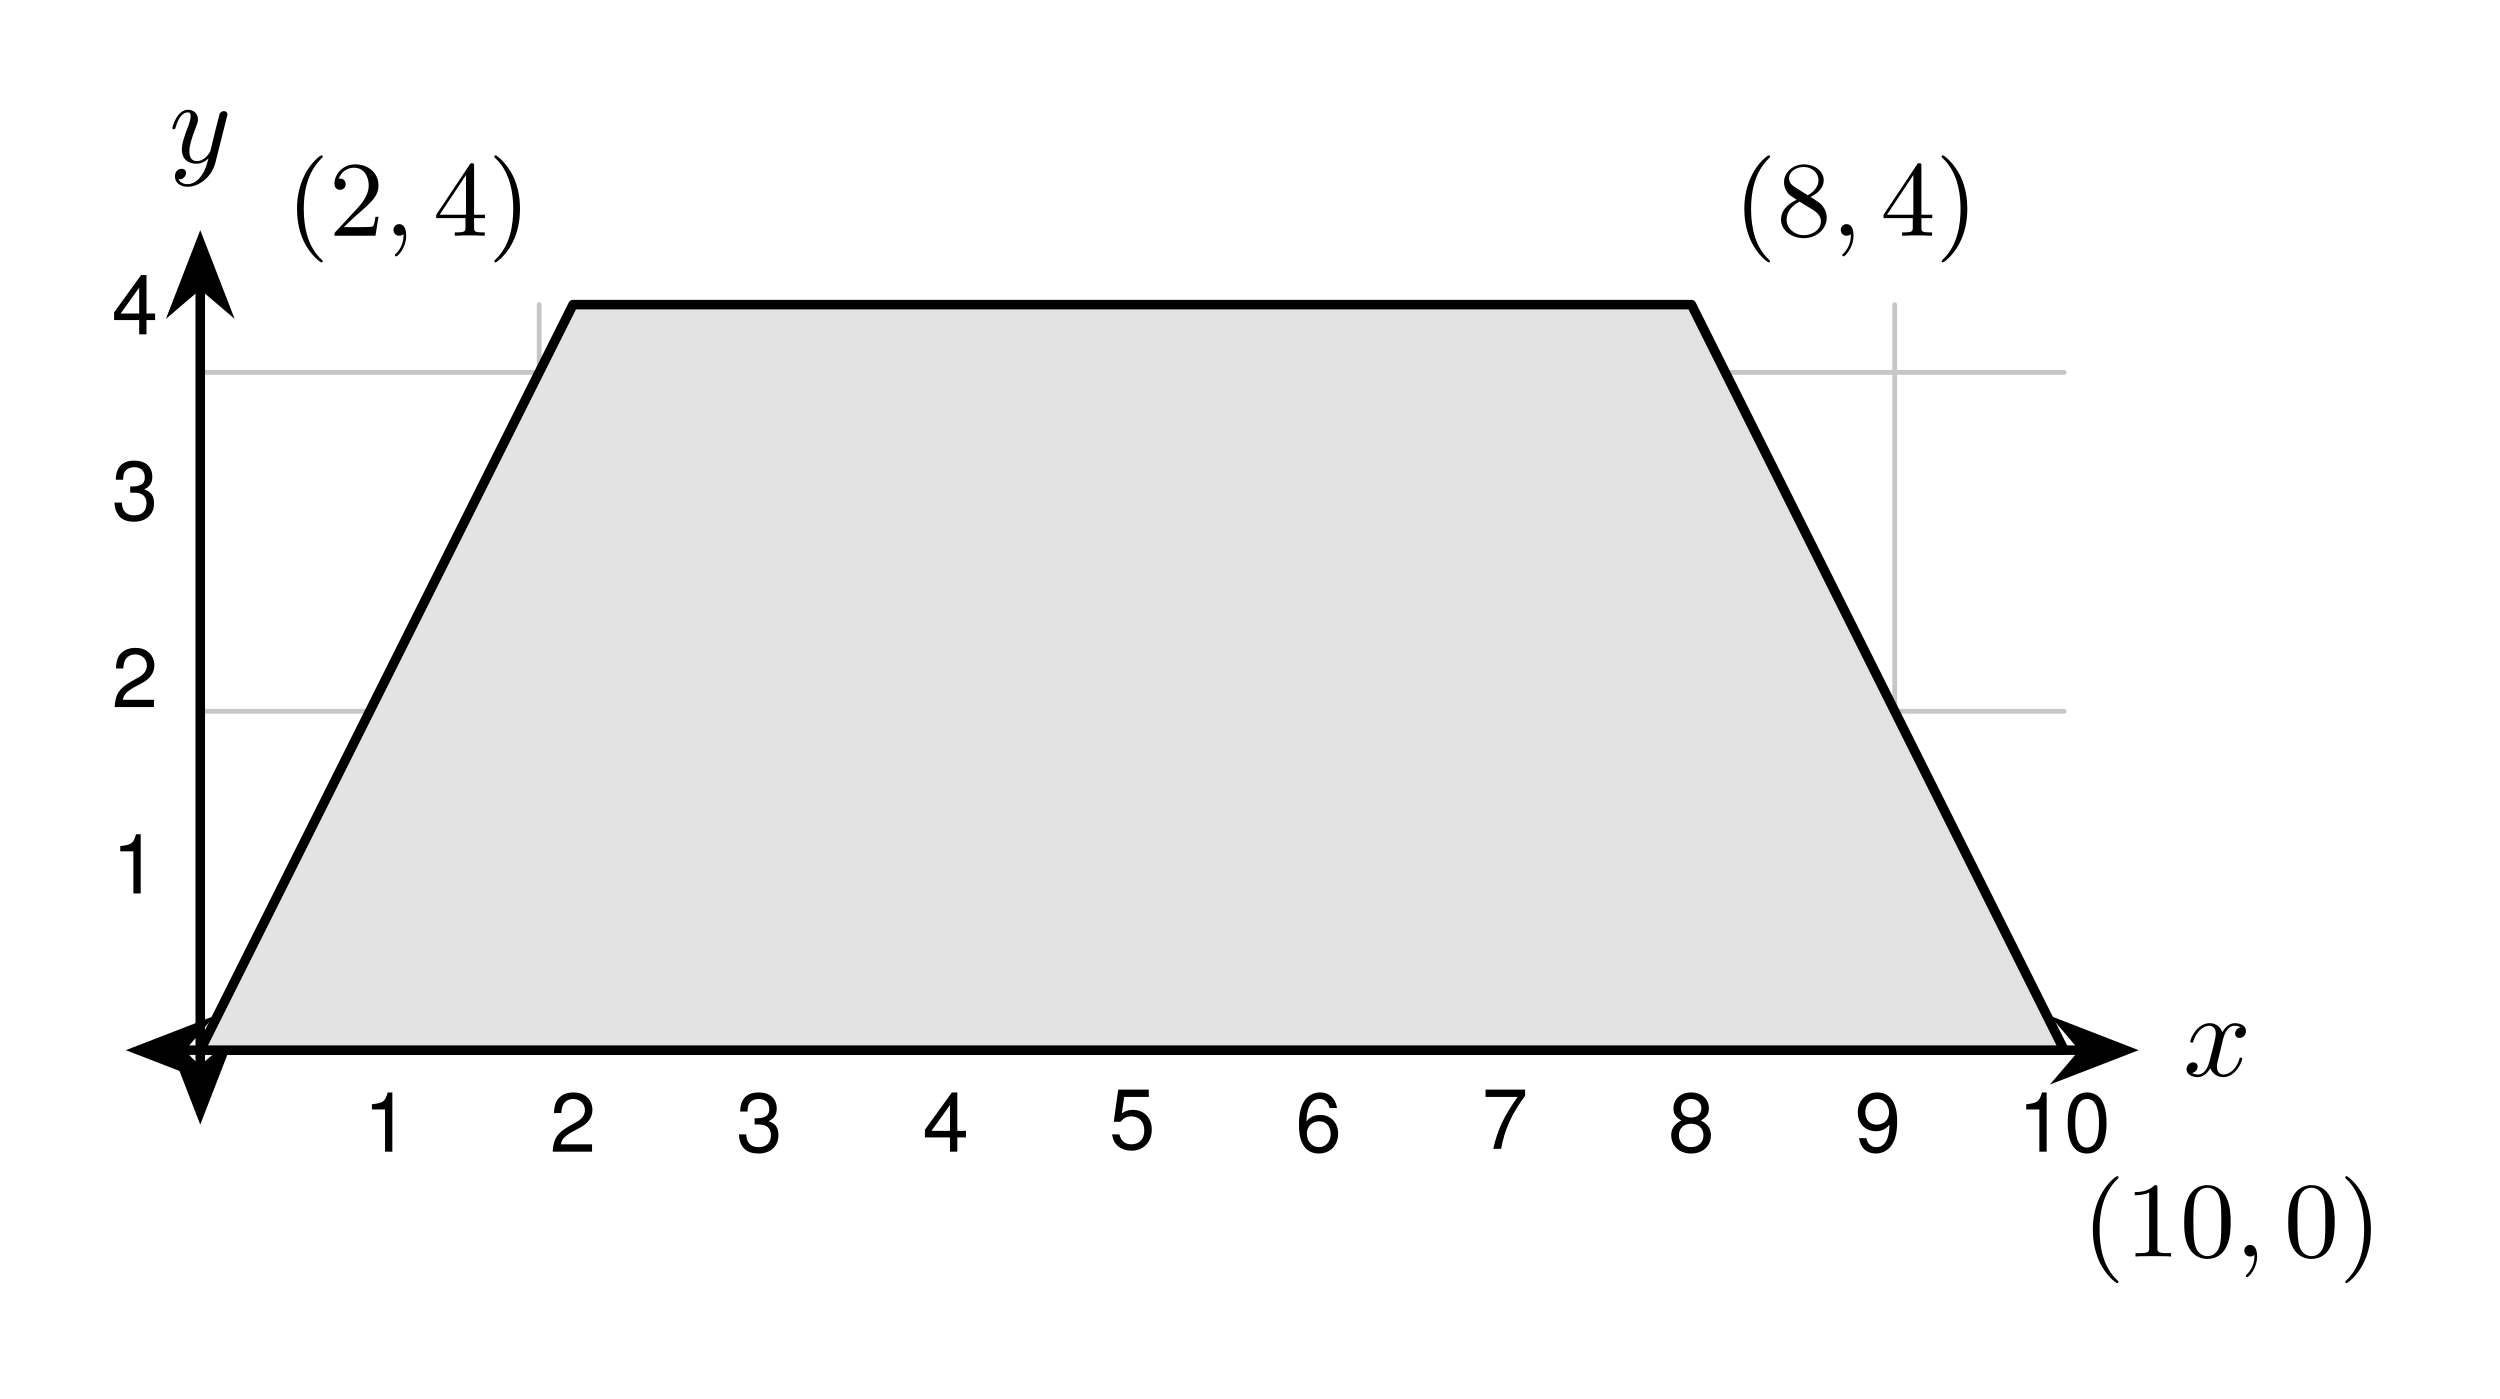
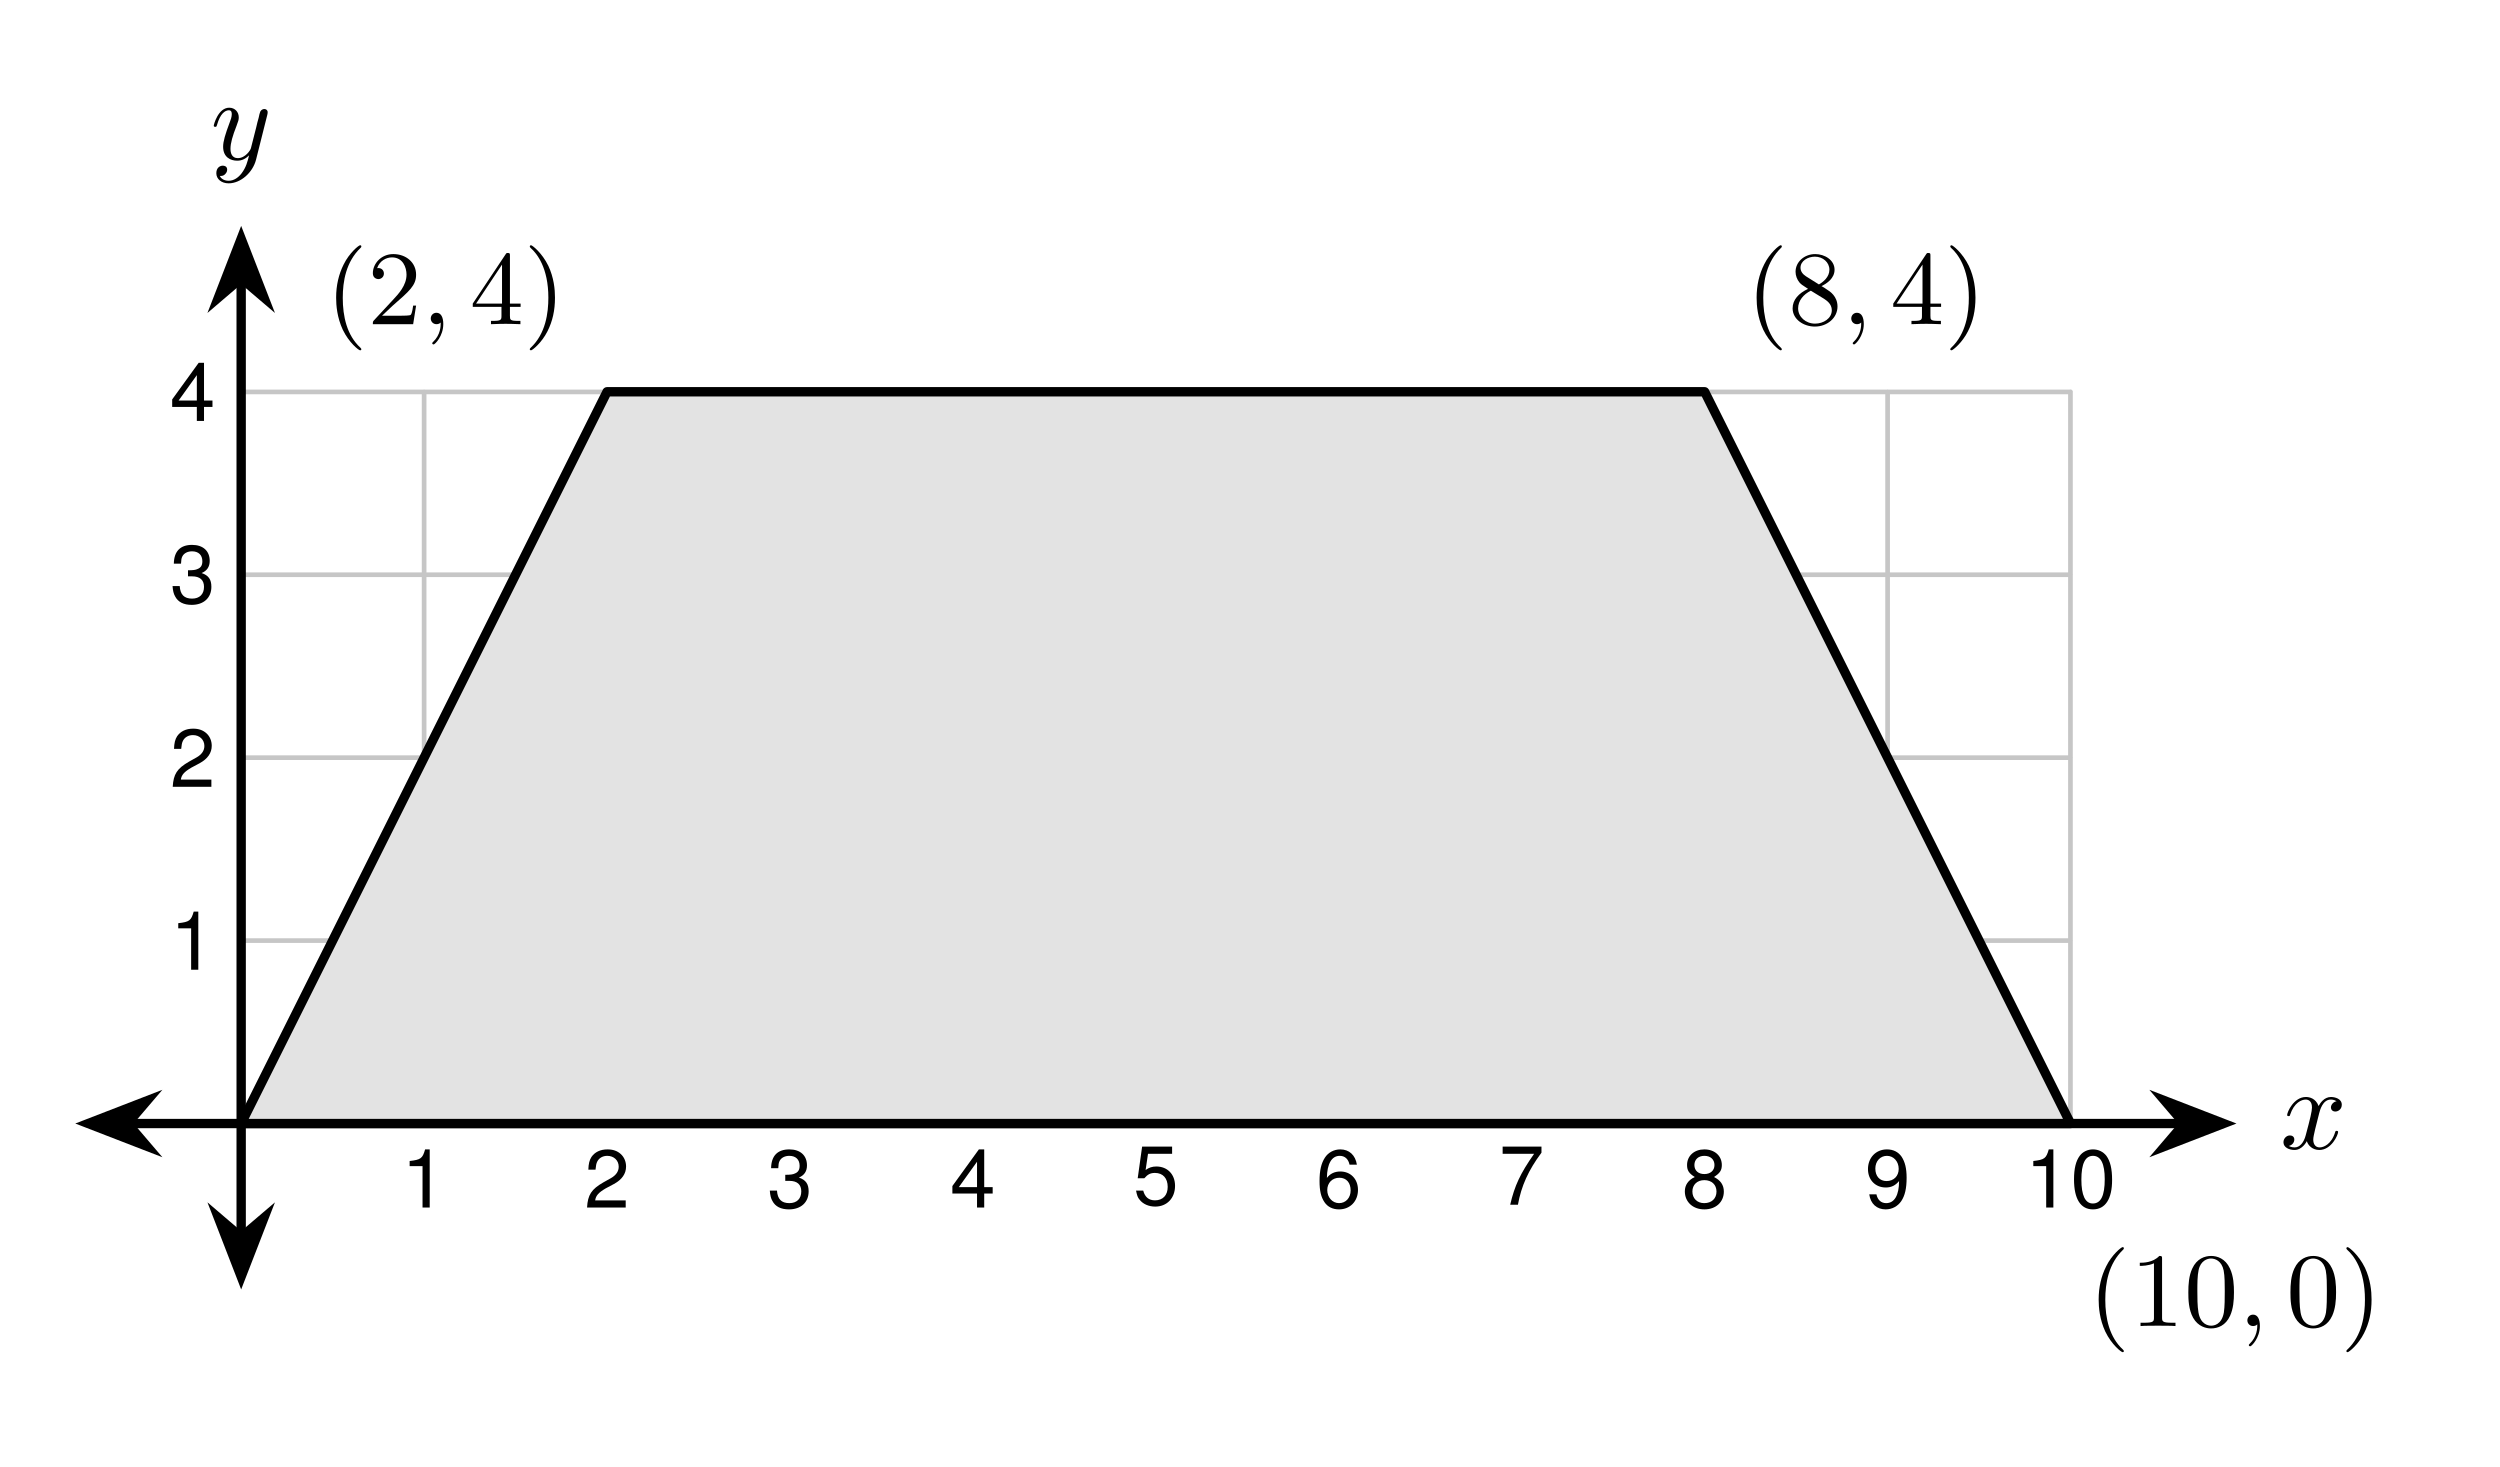
- <svg xmlns="http://www.w3.org/2000/svg" xmlns:xlink="http://www.w3.org/1999/xlink" width="208.474" height="116.642" viewBox="0 0 208.474 116.642">
+ <svg xmlns="http://www.w3.org/2000/svg" xmlns:xlink="http://www.w3.org/1999/xlink" width="212.302" height="124.553" viewBox="0 0 212.302 124.553">
  <defs>
    <g>
      <g id="glyph-0-0">
-         <path d="M 3.312 -3 C 3.375 -3.266 3.609 -4.172 4.297 -4.172 C 4.359 -4.172 4.594 -4.172 4.797 -4.047 C 4.516 -4 4.328 -3.75 4.328 -3.516 C 4.328 -3.344 4.438 -3.156 4.703 -3.156 C 4.922 -3.156 5.234 -3.344 5.234 -3.734 C 5.234 -4.25 4.656 -4.391 4.312 -4.391 C 3.734 -4.391 3.391 -3.859 3.266 -3.641 C 3.016 -4.297 2.484 -4.391 2.203 -4.391 C 1.156 -4.391 0.594 -3.109 0.594 -2.859 C 0.594 -2.766 0.703 -2.766 0.719 -2.766 C 0.797 -2.766 0.828 -2.781 0.844 -2.875 C 1.188 -3.922 1.844 -4.172 2.172 -4.172 C 2.359 -4.172 2.719 -4.078 2.719 -3.516 C 2.719 -3.203 2.547 -2.531 2.172 -1.141 C 2.016 -0.531 1.672 -0.109 1.234 -0.109 C 1.172 -0.109 0.938 -0.109 0.734 -0.234 C 0.984 -0.281 1.203 -0.5 1.203 -0.781 C 1.203 -1.047 0.984 -1.125 0.828 -1.125 C 0.531 -1.125 0.281 -0.859 0.281 -0.547 C 0.281 -0.094 0.781 0.109 1.219 0.109 C 1.875 0.109 2.234 -0.594 2.266 -0.641 C 2.391 -0.281 2.75 0.109 3.344 0.109 C 4.359 0.109 4.922 -1.172 4.922 -1.422 C 4.922 -1.516 4.844 -1.516 4.812 -1.516 C 4.719 -1.516 4.703 -1.484 4.688 -1.406 C 4.359 -0.344 3.672 -0.109 3.359 -0.109 C 2.969 -0.109 2.812 -0.422 2.812 -0.766 C 2.812 -0.984 2.875 -1.203 2.984 -1.641 Z M 3.312 -3 " />
+         <path d="M 3.312 -3 C 3.375 -3.25 3.609 -4.172 4.297 -4.172 C 4.344 -4.172 4.578 -4.172 4.797 -4.031 C 4.516 -3.984 4.312 -3.734 4.312 -3.5 C 4.312 -3.344 4.422 -3.156 4.688 -3.156 C 4.906 -3.156 5.234 -3.328 5.234 -3.734 C 5.234 -4.25 4.641 -4.391 4.312 -4.391 C 3.734 -4.391 3.391 -3.859 3.266 -3.625 C 3.016 -4.281 2.484 -4.391 2.188 -4.391 C 1.156 -4.391 0.594 -3.109 0.594 -2.859 C 0.594 -2.766 0.688 -2.766 0.719 -2.766 C 0.797 -2.766 0.828 -2.781 0.844 -2.875 C 1.188 -3.922 1.828 -4.172 2.172 -4.172 C 2.359 -4.172 2.703 -4.078 2.703 -3.5 C 2.703 -3.188 2.547 -2.531 2.172 -1.141 C 2.016 -0.531 1.672 -0.109 1.234 -0.109 C 1.172 -0.109 0.938 -0.109 0.734 -0.234 C 0.984 -0.281 1.203 -0.5 1.203 -0.781 C 1.203 -1.047 0.984 -1.125 0.828 -1.125 C 0.531 -1.125 0.281 -0.859 0.281 -0.547 C 0.281 -0.094 0.781 0.109 1.219 0.109 C 1.875 0.109 2.234 -0.578 2.266 -0.641 C 2.375 -0.281 2.734 0.109 3.328 0.109 C 4.359 0.109 4.922 -1.172 4.922 -1.422 C 4.922 -1.516 4.828 -1.516 4.797 -1.516 C 4.719 -1.516 4.688 -1.484 4.672 -1.406 C 4.344 -0.344 3.672 -0.109 3.359 -0.109 C 2.969 -0.109 2.812 -0.422 2.812 -0.766 C 2.812 -0.984 2.875 -1.203 2.969 -1.641 Z M 3.312 -3 " />
      </g>
      <g id="glyph-0-1">
-         <path d="M 4.828 -3.781 C 4.875 -3.922 4.875 -3.938 4.875 -4.016 C 4.875 -4.188 4.734 -4.281 4.578 -4.281 C 4.484 -4.281 4.328 -4.219 4.234 -4.078 C 4.219 -4.031 4.141 -3.719 4.094 -3.531 C 4.031 -3.281 3.953 -3.016 3.891 -2.75 L 3.453 -0.953 C 3.406 -0.812 2.984 -0.109 2.328 -0.109 C 1.812 -0.109 1.703 -0.547 1.703 -0.922 C 1.703 -1.375 1.875 -1.984 2.219 -2.859 C 2.375 -3.266 2.422 -3.375 2.422 -3.578 C 2.422 -4.031 2.094 -4.391 1.594 -4.391 C 0.656 -4.391 0.281 -2.953 0.281 -2.859 C 0.281 -2.766 0.391 -2.766 0.406 -2.766 C 0.5 -2.766 0.516 -2.781 0.562 -2.938 C 0.828 -3.875 1.234 -4.172 1.562 -4.172 C 1.656 -4.172 1.812 -4.172 1.812 -3.859 C 1.812 -3.609 1.719 -3.344 1.656 -3.156 C 1.25 -2.109 1.078 -1.547 1.078 -1.078 C 1.078 -0.188 1.703 0.109 2.281 0.109 C 2.672 0.109 3.016 -0.062 3.297 -0.344 C 3.156 0.172 3.047 0.672 2.641 1.188 C 2.391 1.531 2 1.812 1.547 1.812 C 1.406 1.812 0.969 1.781 0.797 1.406 C 0.953 1.406 1.078 1.406 1.219 1.281 C 1.328 1.188 1.422 1.062 1.422 0.875 C 1.422 0.562 1.156 0.531 1.047 0.531 C 0.828 0.531 0.5 0.688 0.5 1.172 C 0.5 1.672 0.938 2.031 1.547 2.031 C 2.578 2.031 3.594 1.141 3.875 0.016 Z M 4.828 -3.781 " />
+         <path d="M 4.828 -3.781 C 4.859 -3.922 4.859 -3.938 4.859 -4.016 C 4.859 -4.188 4.719 -4.281 4.578 -4.281 C 4.469 -4.281 4.312 -4.219 4.234 -4.062 C 4.203 -4.016 4.125 -3.703 4.094 -3.531 C 4.016 -3.281 3.953 -3 3.891 -2.734 L 3.438 -0.953 C 3.406 -0.797 2.969 -0.109 2.328 -0.109 C 1.812 -0.109 1.703 -0.547 1.703 -0.906 C 1.703 -1.375 1.875 -1.984 2.219 -2.859 C 2.375 -3.266 2.406 -3.375 2.406 -3.578 C 2.406 -4.016 2.094 -4.391 1.594 -4.391 C 0.656 -4.391 0.281 -2.953 0.281 -2.859 C 0.281 -2.766 0.391 -2.766 0.406 -2.766 C 0.5 -2.766 0.516 -2.781 0.562 -2.938 C 0.828 -3.875 1.234 -4.172 1.562 -4.172 C 1.641 -4.172 1.812 -4.172 1.812 -3.844 C 1.812 -3.609 1.719 -3.344 1.641 -3.156 C 1.25 -2.109 1.078 -1.531 1.078 -1.078 C 1.078 -0.188 1.703 0.109 2.281 0.109 C 2.672 0.109 3 -0.062 3.281 -0.344 C 3.156 0.172 3.031 0.672 2.641 1.188 C 2.375 1.531 2 1.812 1.547 1.812 C 1.406 1.812 0.969 1.781 0.797 1.406 C 0.953 1.406 1.078 1.406 1.219 1.281 C 1.312 1.188 1.422 1.062 1.422 0.875 C 1.422 0.562 1.156 0.531 1.047 0.531 C 0.828 0.531 0.5 0.688 0.5 1.172 C 0.5 1.672 0.938 2.031 1.547 2.031 C 2.562 2.031 3.594 1.125 3.875 0.016 Z M 4.828 -3.781 " />
      </g>
      <g id="glyph-1-0">
        <path d="M 1.797 -3.516 L 1.797 0 L 2.406 0 L 2.406 -4.938 L 2.016 -4.938 C 1.797 -4.172 1.656 -4.062 0.703 -3.953 L 0.703 -3.516 Z M 1.797 -3.516 " />
      </g>
      <g id="glyph-1-1">
        <path d="M 3.516 -0.609 L 0.922 -0.609 C 0.984 -1.016 1.203 -1.266 1.812 -1.625 L 2.516 -2 C 3.203 -2.375 3.547 -2.875 3.547 -3.484 C 3.547 -3.891 3.391 -4.281 3.094 -4.547 C 2.797 -4.812 2.438 -4.938 1.969 -4.938 C 1.344 -4.938 0.891 -4.703 0.609 -4.297 C 0.438 -4.031 0.359 -3.719 0.344 -3.219 L 0.953 -3.219 C 0.984 -3.547 1.016 -3.75 1.109 -3.922 C 1.266 -4.219 1.578 -4.391 1.953 -4.391 C 2.516 -4.391 2.922 -4 2.922 -3.469 C 2.922 -3.078 2.703 -2.75 2.266 -2.5 L 1.625 -2.141 C 0.594 -1.547 0.297 -1.078 0.234 0 L 3.516 0 Z M 3.516 -0.609 " />
      </g>
      <g id="glyph-1-2">
        <path d="M 1.531 -2.266 L 1.875 -2.266 C 2.547 -2.266 2.891 -1.953 2.891 -1.375 C 2.891 -0.75 2.516 -0.375 1.875 -0.375 C 1.203 -0.375 0.875 -0.719 0.828 -1.438 L 0.219 -1.438 C 0.25 -1.031 0.312 -0.781 0.438 -0.562 C 0.688 -0.078 1.172 0.156 1.844 0.156 C 2.859 0.156 3.516 -0.438 3.516 -1.375 C 3.516 -2 3.281 -2.344 2.688 -2.547 C 3.141 -2.734 3.375 -3.078 3.375 -3.578 C 3.375 -4.422 2.812 -4.938 1.875 -4.938 C 0.875 -4.938 0.344 -4.391 0.328 -3.344 L 0.938 -3.344 C 0.953 -3.641 0.969 -3.797 1.047 -3.953 C 1.188 -4.234 1.5 -4.391 1.875 -4.391 C 2.422 -4.391 2.75 -4.078 2.75 -3.547 C 2.75 -3.203 2.625 -3 2.344 -2.891 C 2.188 -2.812 1.969 -2.781 1.531 -2.781 Z M 1.531 -2.266 " />
      </g>
      <g id="glyph-1-3">
        <path d="M 2.281 -1.188 L 2.281 0 L 2.891 0 L 2.891 -1.188 L 3.609 -1.188 L 3.609 -1.734 L 2.891 -1.734 L 2.891 -4.938 L 2.438 -4.938 L 0.188 -1.828 L 0.188 -1.188 Z M 2.281 -1.734 L 0.734 -1.734 L 2.281 -3.891 Z M 2.281 -1.734 " />
      </g>
      <g id="glyph-1-4">
        <path d="M 3.312 -4.938 L 0.766 -4.938 L 0.391 -2.25 L 0.953 -2.25 C 1.25 -2.594 1.484 -2.703 1.859 -2.703 C 2.531 -2.703 2.938 -2.25 2.938 -1.516 C 2.938 -0.812 2.531 -0.375 1.859 -0.375 C 1.328 -0.375 1 -0.656 0.859 -1.203 L 0.25 -1.203 C 0.328 -0.812 0.391 -0.609 0.547 -0.438 C 0.828 -0.062 1.328 0.156 1.875 0.156 C 2.875 0.156 3.562 -0.562 3.562 -1.609 C 3.562 -2.578 2.922 -3.25 1.969 -3.25 C 1.625 -3.25 1.344 -3.156 1.062 -2.953 L 1.266 -4.328 L 3.312 -4.328 Z M 3.312 -4.938 " />
      </g>
      <g id="glyph-1-5">
        <path d="M 3.469 -3.641 C 3.344 -4.453 2.812 -4.938 2.062 -4.938 C 1.516 -4.938 1.031 -4.672 0.75 -4.234 C 0.438 -3.75 0.297 -3.141 0.297 -2.25 C 0.297 -1.422 0.422 -0.891 0.719 -0.453 C 0.984 -0.062 1.406 0.156 1.953 0.156 C 2.891 0.156 3.562 -0.531 3.562 -1.5 C 3.562 -2.422 2.938 -3.062 2.062 -3.062 C 1.578 -3.062 1.188 -2.875 0.922 -2.516 C 0.938 -3.719 1.328 -4.391 2.016 -4.391 C 2.453 -4.391 2.75 -4.109 2.844 -3.641 Z M 1.984 -2.531 C 2.578 -2.531 2.938 -2.109 2.938 -1.453 C 2.938 -0.828 2.531 -0.375 1.953 -0.375 C 1.391 -0.375 0.953 -0.859 0.953 -1.484 C 0.953 -2.094 1.375 -2.531 1.984 -2.531 Z M 1.984 -2.531 " />
      </g>
      <g id="glyph-1-6">
        <path d="M 3.609 -4.938 L 0.312 -4.938 L 0.312 -4.328 L 2.984 -4.328 C 1.812 -2.656 1.328 -1.625 0.953 0 L 1.609 0 C 1.891 -1.578 2.5 -2.938 3.609 -4.422 Z M 3.609 -4.938 " />
      </g>
      <g id="glyph-1-7">
        <path d="M 2.719 -2.594 C 3.219 -2.906 3.391 -3.156 3.391 -3.609 C 3.391 -4.391 2.781 -4.938 1.906 -4.938 C 1.047 -4.938 0.438 -4.391 0.438 -3.609 C 0.438 -3.156 0.594 -2.906 1.094 -2.594 C 0.531 -2.328 0.25 -1.906 0.25 -1.375 C 0.25 -0.469 0.938 0.156 1.906 0.156 C 2.891 0.156 3.562 -0.469 3.562 -1.359 C 3.562 -1.906 3.281 -2.328 2.719 -2.594 Z M 1.906 -4.391 C 2.438 -4.391 2.766 -4.078 2.766 -3.609 C 2.766 -3.141 2.422 -2.844 1.906 -2.844 C 1.391 -2.844 1.062 -3.141 1.062 -3.609 C 1.062 -4.078 1.391 -4.391 1.906 -4.391 Z M 1.906 -2.328 C 2.531 -2.328 2.938 -1.938 2.938 -1.359 C 2.938 -0.766 2.531 -0.375 1.891 -0.375 C 1.297 -0.375 0.891 -0.781 0.891 -1.359 C 0.891 -1.938 1.297 -2.328 1.906 -2.328 Z M 1.906 -2.328 " />
      </g>
      <g id="glyph-1-8">
        <path d="M 0.375 -1.125 C 0.484 -0.312 1.016 0.156 1.766 0.156 C 2.312 0.156 2.797 -0.109 3.094 -0.547 C 3.406 -1.016 3.547 -1.625 3.547 -2.531 C 3.547 -3.344 3.406 -3.875 3.125 -4.312 C 2.844 -4.719 2.422 -4.938 1.875 -4.938 C 0.938 -4.938 0.266 -4.234 0.266 -3.266 C 0.266 -2.344 0.891 -1.703 1.781 -1.703 C 2.25 -1.703 2.594 -1.875 2.906 -2.25 C 2.906 -1.047 2.516 -0.375 1.812 -0.375 C 1.375 -0.375 1.078 -0.656 0.984 -1.125 Z M 1.875 -4.391 C 2.438 -4.391 2.875 -3.922 2.875 -3.281 C 2.875 -2.672 2.453 -2.25 1.844 -2.25 C 1.266 -2.25 0.891 -2.656 0.891 -3.312 C 0.891 -3.938 1.312 -4.391 1.875 -4.391 Z M 1.875 -4.391 " />
      </g>
      <g id="glyph-1-9">
        <path d="M 1.906 -4.938 C 1.453 -4.938 1.031 -4.734 0.781 -4.391 C 0.453 -3.953 0.297 -3.297 0.297 -2.391 C 0.297 -0.719 0.859 0.156 1.906 0.156 C 2.953 0.156 3.531 -0.719 3.531 -2.344 C 3.531 -3.297 3.375 -3.938 3.047 -4.391 C 2.781 -4.734 2.375 -4.938 1.906 -4.938 Z M 1.906 -4.391 C 2.578 -4.391 2.906 -3.719 2.906 -2.406 C 2.906 -1 2.578 -0.344 1.891 -0.344 C 1.25 -0.344 0.922 -1.031 0.922 -2.375 C 0.922 -3.734 1.25 -4.391 1.906 -4.391 Z M 1.906 -4.391 " />
      </g>
      <g id="glyph-2-0">
        <path d="M 3.047 2.125 C 3.047 2.078 3.016 2.062 2.969 2 C 1.812 0.938 1.469 -0.672 1.469 -2.234 C 1.469 -3.625 1.734 -5.297 3 -6.5 C 3.031 -6.531 3.047 -6.562 3.047 -6.609 C 3.047 -6.672 3 -6.703 2.938 -6.703 C 2.828 -6.703 2.031 -6.062 1.547 -5.078 C 1.125 -4.234 0.906 -3.312 0.906 -2.25 C 0.906 -1.594 0.984 -0.578 1.469 0.469 C 2 1.578 2.828 2.219 2.938 2.219 C 3 2.219 3.047 2.188 3.047 2.125 Z M 3.047 2.125 " />
      </g>
      <g id="glyph-2-1">
        <path d="M 4.125 -1.578 L 3.875 -1.578 C 3.859 -1.469 3.797 -0.938 3.672 -0.797 C 3.625 -0.719 3 -0.719 2.828 -0.719 L 1.234 -0.719 L 2.125 -1.562 C 3.578 -2.828 4.125 -3.297 4.125 -4.203 C 4.125 -5.234 3.281 -5.953 2.188 -5.953 C 1.156 -5.953 0.453 -5.141 0.453 -4.328 C 0.453 -3.875 0.844 -3.828 0.922 -3.828 C 1.125 -3.828 1.391 -3.984 1.391 -4.297 C 1.391 -4.562 1.203 -4.766 0.922 -4.766 C 0.875 -4.766 0.844 -4.766 0.812 -4.75 C 1.031 -5.391 1.594 -5.672 2.078 -5.672 C 3 -5.672 3.312 -4.828 3.312 -4.203 C 3.312 -3.297 2.625 -2.562 2.188 -2.094 L 0.547 -0.328 C 0.453 -0.219 0.453 -0.203 0.453 0 L 3.875 0 Z M 4.125 -1.578 " />
      </g>
      <g id="glyph-2-2">
        <path d="M 0.266 -1.75 L 0.266 -1.469 L 2.703 -1.469 L 2.703 -0.703 C 2.703 -0.375 2.672 -0.281 2 -0.281 L 1.812 -0.281 L 1.812 0 C 2.375 -0.031 3 -0.031 3.062 -0.031 C 3.094 -0.031 3.75 -0.031 4.312 0 L 4.312 -0.281 L 4.109 -0.281 C 3.438 -0.281 3.422 -0.375 3.422 -0.703 L 3.422 -1.469 L 4.328 -1.469 L 4.328 -1.75 L 3.422 -1.75 L 3.422 -5.812 C 3.422 -5.984 3.422 -6.047 3.25 -6.047 C 3.141 -6.047 3.125 -6.047 3.047 -5.922 Z M 0.547 -1.75 L 2.75 -5.062 L 2.75 -1.75 Z M 0.547 -1.75 " />
      </g>
      <g id="glyph-2-3">
        <path d="M 2.656 -2.25 C 2.656 -2.969 2.562 -3.953 2.094 -4.953 C 1.562 -6.047 0.734 -6.703 0.625 -6.703 C 0.531 -6.703 0.516 -6.625 0.516 -6.609 C 0.516 -6.562 0.531 -6.531 0.594 -6.469 C 1.125 -6 2.094 -4.797 2.094 -2.25 C 2.094 -0.969 1.875 0.812 0.578 2.016 C 0.547 2.047 0.516 2.078 0.516 2.125 C 0.516 2.156 0.531 2.219 0.625 2.219 C 0.734 2.219 1.531 1.578 2.016 0.609 C 2.453 -0.25 2.656 -1.172 2.656 -2.25 Z M 2.656 -2.25 " />
      </g>
      <g id="glyph-2-4">
        <path d="M 1.531 -4.062 C 1.266 -4.234 1.062 -4.469 1.062 -4.797 C 1.062 -5.375 1.688 -5.734 2.281 -5.734 C 2.969 -5.734 3.516 -5.25 3.516 -4.625 C 3.516 -4 2.984 -3.578 2.625 -3.375 Z M 2.844 -3.234 C 3.297 -3.453 3.953 -3.891 3.953 -4.625 C 3.953 -5.453 3.109 -5.953 2.312 -5.953 C 1.375 -5.953 0.641 -5.281 0.641 -4.453 C 0.641 -4.125 0.766 -3.797 0.969 -3.547 C 1.125 -3.375 1.188 -3.328 1.703 -3 C 0.906 -2.625 0.391 -2.078 0.391 -1.344 C 0.391 -0.406 1.328 0.203 2.281 0.203 C 3.328 0.203 4.203 -0.531 4.203 -1.5 C 4.203 -2.375 3.547 -2.797 3.312 -2.938 C 3.219 -3.016 2.953 -3.172 2.844 -3.234 Z M 1.938 -2.844 L 3.062 -2.156 C 3.266 -2.016 3.719 -1.734 3.719 -1.188 C 3.719 -0.484 3 -0.047 2.297 -0.047 C 1.516 -0.047 0.859 -0.609 0.859 -1.344 C 0.859 -2 1.312 -2.531 1.938 -2.844 Z M 1.938 -2.844 " />
      </g>
      <g id="glyph-2-5">
        <path d="M 2.719 -5.719 C 2.719 -5.938 2.703 -5.953 2.484 -5.953 C 1.938 -5.375 1.109 -5.375 0.828 -5.375 L 0.828 -5.109 C 1 -5.109 1.547 -5.109 2.031 -5.328 L 2.031 -0.719 C 2.031 -0.391 2 -0.281 1.172 -0.281 L 0.891 -0.281 L 0.891 0 C 1.203 -0.031 2 -0.031 2.375 -0.031 C 2.734 -0.031 3.547 -0.031 3.859 0 L 3.859 -0.281 L 3.578 -0.281 C 2.75 -0.281 2.719 -0.391 2.719 -0.719 Z M 2.719 -5.719 " />
      </g>
      <g id="glyph-2-6">
        <path d="M 4.234 -2.859 C 4.234 -3.453 4.203 -4.234 3.891 -4.891 C 3.5 -5.734 2.812 -5.953 2.297 -5.953 C 1.766 -5.953 1.078 -5.734 0.688 -4.875 C 0.406 -4.266 0.359 -3.547 0.359 -2.859 C 0.359 -2.281 0.375 -1.406 0.766 -0.703 C 1.188 0.047 1.875 0.203 2.281 0.203 C 2.875 0.203 3.531 -0.047 3.906 -0.875 C 4.172 -1.469 4.234 -2.141 4.234 -2.859 Z M 2.297 -0.031 C 2.031 -0.031 1.391 -0.156 1.219 -1.156 C 1.125 -1.688 1.125 -2.453 1.125 -2.969 C 1.125 -3.578 1.125 -4.281 1.234 -4.766 C 1.406 -5.562 1.984 -5.734 2.281 -5.734 C 2.625 -5.734 3.188 -5.547 3.359 -4.719 C 3.453 -4.234 3.453 -3.531 3.453 -2.969 C 3.453 -2.406 3.453 -1.656 3.375 -1.141 C 3.188 -0.109 2.516 -0.031 2.297 -0.031 Z M 2.297 -0.031 " />
      </g>
      <g id="glyph-3-0">
        <path d="M 1.625 -0.141 C 1.625 0.156 1.625 0.891 0.969 1.516 C 0.906 1.578 0.906 1.578 0.906 1.625 C 0.906 1.688 0.969 1.719 1.031 1.719 C 1.125 1.719 1.844 1.031 1.844 -0.016 C 1.844 -0.578 1.656 -0.969 1.266 -0.969 C 0.969 -0.969 0.781 -0.734 0.781 -0.484 C 0.781 -0.234 0.969 0 1.266 0 C 1.406 0 1.531 -0.047 1.625 -0.141 Z M 1.625 -0.141 " />
      </g>
    </g>
    <clipPath id="clip-0">
-       <path clip-rule="nonzero" d="M 0.059 74 L 28 74 L 28 101 L 0.059 101 Z M 0.059 74 " />
+       <path clip-rule="nonzero" d="M 0.031 82 L 24 82 L 24 109 L 0.031 109 Z M 0.031 82 " />
    </clipPath>
  </defs>
-   <path fill="none" stroke-width="0.399" stroke-linecap="round" stroke-linejoin="round" stroke="rgb(77.499%, 77.499%, 77.499%)" stroke-opacity="1" stroke-miterlimit="10" d="M -0.001 -0.001 L 155.909 -0.001 M -0.001 28.347 L 155.909 28.347 M -0.001 56.692 L 155.909 56.692 M -0.001 -0.001 L -0.001 62.362 M 28.347 -0.001 L 28.347 62.362 M 56.695 -0.001 L 56.695 62.362 M 85.04 -0.001 L 85.04 62.362 M 113.388 -0.001 L 113.388 62.362 M 141.733 -0.001 L 141.733 62.362 " transform="matrix(0.99694, 0, 0, -0.99694, 16.70067, 87.57322)" />
-   <path fill="none" stroke-width="0.797" stroke-linecap="round" stroke-linejoin="round" stroke="rgb(0%, 0%, 0%)" stroke-opacity="1" stroke-miterlimit="10" d="M -1.584 -0.001 L 157.492 -0.001 " transform="matrix(0.99694, 0, 0, -0.99694, 16.70067, 87.57322)" />
-   <path fill-rule="nonzero" fill="rgb(0%, 0%, 0%)" fill-opacity="1" d="M 11.59 87.574 L 16.57 89.5 L 14.922 87.574 L 16.57 85.645 Z M 11.59 87.574 " />
+   <path fill="none" stroke-width="0.399" stroke-linecap="round" stroke-linejoin="round" stroke="rgb(77.499%, 77.499%, 77.499%)" stroke-opacity="1" stroke-miterlimit="10" d="M -0.001 0 L 155.908 0 M -0.001 15.591 L 155.908 15.591 M -0.001 31.182 L 155.908 31.182 M -0.001 46.773 L 155.908 46.773 M -0.001 62.352 L 155.908 62.352 M -0.001 0 L -0.001 62.364 M 15.59 0 L 15.59 62.364 M 31.181 0 L 31.181 62.364 M 46.772 0 L 46.772 62.364 M 62.363 0 L 62.363 62.364 M 77.954 0 L 77.954 62.364 M 93.544 0 L 93.544 62.364 M 109.135 0 L 109.135 62.364 M 124.726 0 L 124.726 62.364 M 140.317 0 L 140.317 62.364 M 155.9 0 L 155.9 62.364 " transform="matrix(0.996424, 0, 0, -0.996424, 20.48145, 95.41059)" />
+   <path fill="none" stroke-width="0.797" stroke-linecap="round" stroke-linejoin="round" stroke="rgb(0%, 0%, 0%)" stroke-opacity="1" stroke-miterlimit="10" d="M -9.496 0 L 165.403 0 " transform="matrix(0.996424, 0, 0, -0.996424, 20.48145, 95.41059)" />
+   <path fill-rule="nonzero" fill="rgb(0%, 0%, 0%)" fill-opacity="1" d="M 7.492 95.41 L 12.469 97.336 L 10.824 95.41 L 12.469 93.484 Z M 7.492 95.41 " />
  <g clip-path="url(#clip-0)">
-     <path fill="none" stroke-width="0.797" stroke-linecap="round" stroke-linejoin="miter" stroke="rgb(0%, 0%, 0%)" stroke-opacity="1" stroke-miterlimit="10" d="M 6.26 0.001 L 1.265 1.933 L 2.918 0.001 L 1.265 -1.935 Z M 6.26 0.001 " transform="matrix(-0.99694, 0, 0, 0.99694, 17.83114, 87.57322)" />
+     <path fill="none" stroke-width="0.797" stroke-linecap="round" stroke-linejoin="miter" stroke="rgb(0%, 0%, 0%)" stroke-opacity="1" stroke-miterlimit="10" d="M 6.259 -0 L 1.265 1.932 L 2.915 -0 L 1.265 -1.933 Z M 6.259 -0 " transform="matrix(-0.996424, 0, 0, 0.996424, 13.72885, 95.41059)" />
  </g>
-   <path fill-rule="nonzero" fill="rgb(0%, 0%, 0%)" fill-opacity="1" stroke-width="0.797" stroke-linecap="round" stroke-linejoin="miter" stroke="rgb(0%, 0%, 0%)" stroke-opacity="1" stroke-miterlimit="10" d="M 6.26 -0.001 L 1.268 1.935 L 2.918 -0.001 L 1.268 -1.933 Z M 6.26 -0.001 " transform="matrix(0.99694, 0, 0, -0.99694, 171.0014, 87.57322)" />
+   <path fill-rule="nonzero" fill="rgb(0%, 0%, 0%)" fill-opacity="1" stroke-width="0.797" stroke-linecap="round" stroke-linejoin="miter" stroke="rgb(0%, 0%, 0%)" stroke-opacity="1" stroke-miterlimit="10" d="M 6.262 0 L 1.267 1.933 L 2.918 0 L 1.267 -1.932 Z M 6.262 0 " transform="matrix(0.996424, 0, 0, -0.996424, 182.5848, 95.41059)" />
  <g fill="rgb(0%, 0%, 0%)" fill-opacity="1">
-     <use xlink:href="#glyph-0-0" x="182.055" y="89.712" />
+     <use xlink:href="#glyph-0-0" x="193.632" y="97.548" />
  </g>
-   <path fill="none" stroke-width="0.797" stroke-linecap="round" stroke-linejoin="round" stroke="rgb(0%, 0%, 0%)" stroke-opacity="1" stroke-miterlimit="10" d="M -0.001 -1.584 L -0.001 63.949 " transform="matrix(0.99694, 0, 0, -0.99694, 16.70067, 87.57322)" />
-   <path fill-rule="nonzero" fill="rgb(0%, 0%, 0%)" fill-opacity="1" stroke-width="0.797" stroke-linecap="round" stroke-linejoin="miter" stroke="rgb(0%, 0%, 0%)" stroke-opacity="1" stroke-miterlimit="10" d="M 6.26 -0.001 L 1.268 1.934 L 2.918 -0.001 L 1.268 -1.933 Z M 6.26 -0.001 " transform="matrix(0, 0.99694, 0.99694, 0, 16.70067, 86.44275)" />
-   <path fill-rule="nonzero" fill="rgb(0%, 0%, 0%)" fill-opacity="1" stroke-width="0.797" stroke-linecap="round" stroke-linejoin="miter" stroke="rgb(0%, 0%, 0%)" stroke-opacity="1" stroke-miterlimit="10" d="M 6.261 0.001 L 1.266 1.933 L 2.915 0.001 L 1.266 -1.934 Z M 6.261 0.001 " transform="matrix(0, -0.99694, -0.99694, 0, 16.70067, 26.5312)" />
+   <path fill="none" stroke-width="0.797" stroke-linecap="round" stroke-linejoin="round" stroke="rgb(0%, 0%, 0%)" stroke-opacity="1" stroke-miterlimit="10" d="M -0.001 -9.494 L -0.001 71.859 " transform="matrix(0.996424, 0, 0, -0.996424, 20.48145, 95.41059)" />
+   <path fill-rule="nonzero" fill="rgb(0%, 0%, 0%)" fill-opacity="1" stroke-width="0.797" stroke-linecap="round" stroke-linejoin="miter" stroke="rgb(0%, 0%, 0%)" stroke-opacity="1" stroke-miterlimit="10" d="M 6.262 -0.001 L 1.267 1.936 L 2.918 -0.001 L 1.267 -1.934 Z M 6.262 -0.001 " transform="matrix(0, 0.996424, 0.996424, 0, 20.48145, 102.1632)" />
+   <path fill-rule="nonzero" fill="rgb(0%, 0%, 0%)" fill-opacity="1" stroke-width="0.797" stroke-linecap="round" stroke-linejoin="miter" stroke="rgb(0%, 0%, 0%)" stroke-opacity="1" stroke-miterlimit="10" d="M 6.259 0.001 L 1.268 1.934 L 2.919 0.001 L 1.268 -1.936 Z M 6.259 0.001 " transform="matrix(0, -0.996424, -0.996424, 0, 20.48145, 26.51768)" />
  <g fill="rgb(0%, 0%, 0%)" fill-opacity="1">
-     <use xlink:href="#glyph-0-1" x="14.088" y="13.545" />
+     <use xlink:href="#glyph-0-1" x="17.87" y="13.538" />
+   </g>
+   <path fill-rule="nonzero" fill="rgb(100%, 100%, 100%)" fill-opacity="1" d="M 33.094 103.539 L 38.941 103.539 L 38.941 96.602 L 33.094 96.602 Z M 33.094 103.539 " />
+   <g fill="rgb(0%, 0%, 0%)" fill-opacity="1">
+     <use xlink:href="#glyph-1-0" x="34.085" y="102.546" />
+   </g>
+   <path fill-rule="nonzero" fill="rgb(100%, 100%, 100%)" fill-opacity="1" d="M 48.629 103.539 L 54.477 103.539 L 54.477 96.602 L 48.629 96.602 Z M 48.629 103.539 " />
+   <g fill="rgb(0%, 0%, 0%)" fill-opacity="1">
+     <use xlink:href="#glyph-1-1" x="49.619" y="102.546" />
+   </g>
+   <path fill-rule="nonzero" fill="rgb(100%, 100%, 100%)" fill-opacity="1" d="M 64.164 103.68 L 70.012 103.68 L 70.012 96.602 L 64.164 96.602 Z M 64.164 103.68 " />
+   <g fill="rgb(0%, 0%, 0%)" fill-opacity="1">
+     <use xlink:href="#glyph-1-2" x="65.154" y="102.546" />
+   </g>
+   <path fill-rule="nonzero" fill="rgb(100%, 100%, 100%)" fill-opacity="1" d="M 79.695 103.539 L 85.547 103.539 L 85.547 96.602 L 79.695 96.602 Z M 79.695 103.539 " />
+   <g fill="rgb(0%, 0%, 0%)" fill-opacity="1">
+     <use xlink:href="#glyph-1-3" x="80.689" y="102.546" />
+   </g>
+   <path fill-rule="nonzero" fill="rgb(100%, 100%, 100%)" fill-opacity="1" d="M 95.23 103.445 L 101.082 103.445 L 101.082 96.602 L 95.23 96.602 Z M 95.23 103.445 " />
+   <g fill="rgb(0%, 0%, 0%)" fill-opacity="1">
+     <use xlink:href="#glyph-1-4" x="96.224" y="102.309" />
+   </g>
+   <path fill-rule="nonzero" fill="rgb(100%, 100%, 100%)" fill-opacity="1" d="M 110.766 103.68 L 116.617 103.68 L 116.617 96.602 L 110.766 96.602 Z M 110.766 103.68 " />
+   <g fill="rgb(0%, 0%, 0%)" fill-opacity="1">
+     <use xlink:href="#glyph-1-5" x="111.759" y="102.546" />
+   </g>
+   <path fill-rule="nonzero" fill="rgb(100%, 100%, 100%)" fill-opacity="1" d="M 126.301 103.301 L 132.152 103.301 L 132.152 96.602 L 126.301 96.602 Z M 126.301 103.301 " />
+   <g fill="rgb(0%, 0%, 0%)" fill-opacity="1">
+     <use xlink:href="#glyph-1-6" x="127.294" y="102.309" />
+   </g>
+   <path fill-rule="nonzero" fill="rgb(100%, 100%, 100%)" fill-opacity="1" d="M 141.836 103.68 L 147.688 103.68 L 147.688 96.602 L 141.836 96.602 Z M 141.836 103.68 " />
+   <g fill="rgb(0%, 0%, 0%)" fill-opacity="1">
+     <use xlink:href="#glyph-1-7" x="142.828" y="102.546" />
+   </g>
+   <path fill-rule="nonzero" fill="rgb(100%, 100%, 100%)" fill-opacity="1" d="M 157.371 103.68 L 163.223 103.68 L 163.223 96.602 L 157.371 96.602 Z M 157.371 103.68 " />
+   <g fill="rgb(0%, 0%, 0%)" fill-opacity="1">
+     <use xlink:href="#glyph-1-8" x="158.364" y="102.546" />
+   </g>
+   <path fill-rule="nonzero" fill="rgb(100%, 100%, 100%)" fill-opacity="1" d="M 170.977 103.68 L 180.688 103.68 L 180.688 96.602 L 170.977 96.602 Z M 170.977 103.68 " />
+   <g fill="rgb(0%, 0%, 0%)" fill-opacity="1">
+     <use xlink:href="#glyph-1-0" x="171.967" y="102.546" />
+     <use xlink:href="#glyph-1-9" x="175.83" y="102.546" />
+   </g>
+   <path fill-rule="nonzero" fill="rgb(100%, 100%, 100%)" fill-opacity="1" d="M 13.441 83.344 L 19.289 83.344 L 19.289 76.406 L 13.441 76.406 Z M 13.441 83.344 " />
+   <g fill="rgb(0%, 0%, 0%)" fill-opacity="1">
+     <use xlink:href="#glyph-1-0" x="14.434" y="82.351" />
+   </g>
+   <path fill-rule="nonzero" fill="rgb(100%, 100%, 100%)" fill-opacity="1" d="M 13.441 67.809 L 19.289 67.809 L 19.289 60.871 L 13.441 60.871 Z M 13.441 67.809 " />
+   <g fill="rgb(0%, 0%, 0%)" fill-opacity="1">
+     <use xlink:href="#glyph-1-1" x="14.434" y="66.816" />
+   </g>
+   <path fill-rule="nonzero" fill="rgb(100%, 100%, 100%)" fill-opacity="1" d="M 13.441 52.344 L 19.289 52.344 L 19.289 45.266 L 13.441 45.266 Z M 13.441 52.344 " />
+   <g fill="rgb(0%, 0%, 0%)" fill-opacity="1">
+     <use xlink:href="#glyph-1-2" x="14.434" y="51.21" />
+   </g>
+   <path fill-rule="nonzero" fill="rgb(100%, 100%, 100%)" fill-opacity="1" d="M 13.441 36.738 L 19.289 36.738 L 19.289 29.801 L 13.441 29.801 Z M 13.441 36.738 " />
+   <g fill="rgb(0%, 0%, 0%)" fill-opacity="1">
+     <use xlink:href="#glyph-1-3" x="14.434" y="35.747" />
+   </g>
+   <path fill-rule="nonzero" fill="rgb(89%, 89%, 89%)" fill-opacity="1" stroke-width="0.797" stroke-linecap="round" stroke-linejoin="round" stroke="rgb(0%, 0%, 0%)" stroke-opacity="1" stroke-miterlimit="10" d="M -0.001 0 L 155.908 0 L 124.726 62.364 L 31.181 62.364 Z M -0.001 0 " transform="matrix(0.996424, 0, 0, -0.996424, 20.48145, 95.41059)" />
+   <g fill="rgb(0%, 0%, 0%)" fill-opacity="1">
+     <use xlink:href="#glyph-2-0" x="27.639" y="27.53" />
+     <use xlink:href="#glyph-2-1" x="31.21" y="27.53" />
  </g>
  <g fill="rgb(0%, 0%, 0%)" fill-opacity="1">
-     <use xlink:href="#glyph-1-0" x="30.311" y="96.036" />
+     <use xlink:href="#glyph-3-0" x="35.8" y="27.53" />
  </g>
  <g fill="rgb(0%, 0%, 0%)" fill-opacity="1">
-     <use xlink:href="#glyph-1-1" x="45.854" y="96.036" />
+     <use xlink:href="#glyph-2-2" x="39.882" y="27.53" />
+     <use xlink:href="#glyph-2-3" x="44.473" y="27.53" />
  </g>
  <g fill="rgb(0%, 0%, 0%)" fill-opacity="1">
-     <use xlink:href="#glyph-1-2" x="61.396" y="96.036" />
+     <use xlink:href="#glyph-2-0" x="148.268" y="27.53" />
+     <use xlink:href="#glyph-2-4" x="151.839" y="27.53" />
  </g>
  <g fill="rgb(0%, 0%, 0%)" fill-opacity="1">
-     <use xlink:href="#glyph-1-3" x="76.94" y="96.036" />
+     <use xlink:href="#glyph-3-0" x="156.43" y="27.53" />
  </g>
  <g fill="rgb(0%, 0%, 0%)" fill-opacity="1">
-     <use xlink:href="#glyph-1-4" x="92.483" y="95.799" />
+     <use xlink:href="#glyph-2-2" x="160.511" y="27.53" />
+     <use xlink:href="#glyph-2-3" x="165.102" y="27.53" />
  </g>
  <g fill="rgb(0%, 0%, 0%)" fill-opacity="1">
-     <use xlink:href="#glyph-1-5" x="108.025" y="96.036" />
+     <use xlink:href="#glyph-2-0" x="177.314" y="112.609" />
+     <use xlink:href="#glyph-2-5" x="180.885" y="112.609" />
+     <use xlink:href="#glyph-2-6" x="185.476" y="112.609" />
  </g>
  <g fill="rgb(0%, 0%, 0%)" fill-opacity="1">
-     <use xlink:href="#glyph-1-6" x="123.569" y="95.799" />
+     <use xlink:href="#glyph-3-0" x="190.067" y="112.609" />
  </g>
  <g fill="rgb(0%, 0%, 0%)" fill-opacity="1">
-     <use xlink:href="#glyph-1-7" x="139.112" y="96.036" />
-   </g>
-   <g fill="rgb(0%, 0%, 0%)" fill-opacity="1">
-     <use xlink:href="#glyph-1-8" x="154.654" y="96.036" />
-   </g>
-   <g fill="rgb(0%, 0%, 0%)" fill-opacity="1">
-     <use xlink:href="#glyph-1-0" x="168.264" y="96.036" />
-     <use xlink:href="#glyph-1-9" x="172.13" y="96.036" />
-   </g>
-   <g fill="rgb(0%, 0%, 0%)" fill-opacity="1">
-     <use xlink:href="#glyph-1-0" x="9.326" y="74.507" />
-   </g>
-   <g fill="rgb(0%, 0%, 0%)" fill-opacity="1">
-     <use xlink:href="#glyph-1-1" x="9.326" y="58.964" />
-   </g>
-   <g fill="rgb(0%, 0%, 0%)" fill-opacity="1">
-     <use xlink:href="#glyph-1-2" x="9.326" y="43.35" />
-   </g>
-   <g fill="rgb(0%, 0%, 0%)" fill-opacity="1">
-     <use xlink:href="#glyph-1-3" x="9.326" y="27.878" />
-   </g>
-   <path fill-rule="nonzero" fill="rgb(89%, 89%, 89%)" fill-opacity="1" stroke-width="0.797" stroke-linecap="round" stroke-linejoin="round" stroke="rgb(0%, 0%, 0%)" stroke-opacity="1" stroke-miterlimit="10" d="M -0.001 -0.001 L 155.909 -0.001 L 124.728 62.362 L 31.18 62.362 Z M -0.001 -0.001 " transform="matrix(0.99694, 0, 0, -0.99694, 16.70067, 87.57322)" />
-   <g fill="rgb(0%, 0%, 0%)" fill-opacity="1">
-     <use xlink:href="#glyph-2-0" x="23.862" y="19.658" />
-     <use xlink:href="#glyph-2-1" x="27.435" y="19.658" />
-   </g>
-   <g fill="rgb(0%, 0%, 0%)" fill-opacity="1">
-     <use xlink:href="#glyph-3-0" x="32.028" y="19.658" />
-   </g>
-   <g fill="rgb(0%, 0%, 0%)" fill-opacity="1">
-     <use xlink:href="#glyph-2-2" x="36.111" y="19.658" />
-     <use xlink:href="#glyph-2-3" x="40.705" y="19.658" />
-   </g>
-   <g fill="rgb(0%, 0%, 0%)" fill-opacity="1">
-     <use xlink:href="#glyph-2-0" x="144.553" y="19.658" />
-     <use xlink:href="#glyph-2-4" x="148.126" y="19.658" />
-   </g>
-   <g fill="rgb(0%, 0%, 0%)" fill-opacity="1">
-     <use xlink:href="#glyph-3-0" x="152.719" y="19.658" />
-   </g>
-   <g fill="rgb(0%, 0%, 0%)" fill-opacity="1">
-     <use xlink:href="#glyph-2-2" x="156.803" y="19.658" />
-     <use xlink:href="#glyph-2-3" x="161.396" y="19.658" />
-   </g>
-   <g fill="rgb(0%, 0%, 0%)" fill-opacity="1">
-     <use xlink:href="#glyph-2-0" x="173.614" y="104.78" />
-     <use xlink:href="#glyph-2-5" x="177.187" y="104.78" />
-     <use xlink:href="#glyph-2-6" x="181.781" y="104.78" />
-   </g>
-   <g fill="rgb(0%, 0%, 0%)" fill-opacity="1">
-     <use xlink:href="#glyph-3-0" x="186.374" y="104.78" />
-   </g>
-   <g fill="rgb(0%, 0%, 0%)" fill-opacity="1">
-     <use xlink:href="#glyph-2-6" x="190.457" y="104.78" />
-     <use xlink:href="#glyph-2-3" x="195.051" y="104.78" />
+     <use xlink:href="#glyph-2-6" x="194.147" y="112.609" />
+     <use xlink:href="#glyph-2-3" x="198.739" y="112.609" />
  </g>
</svg>
